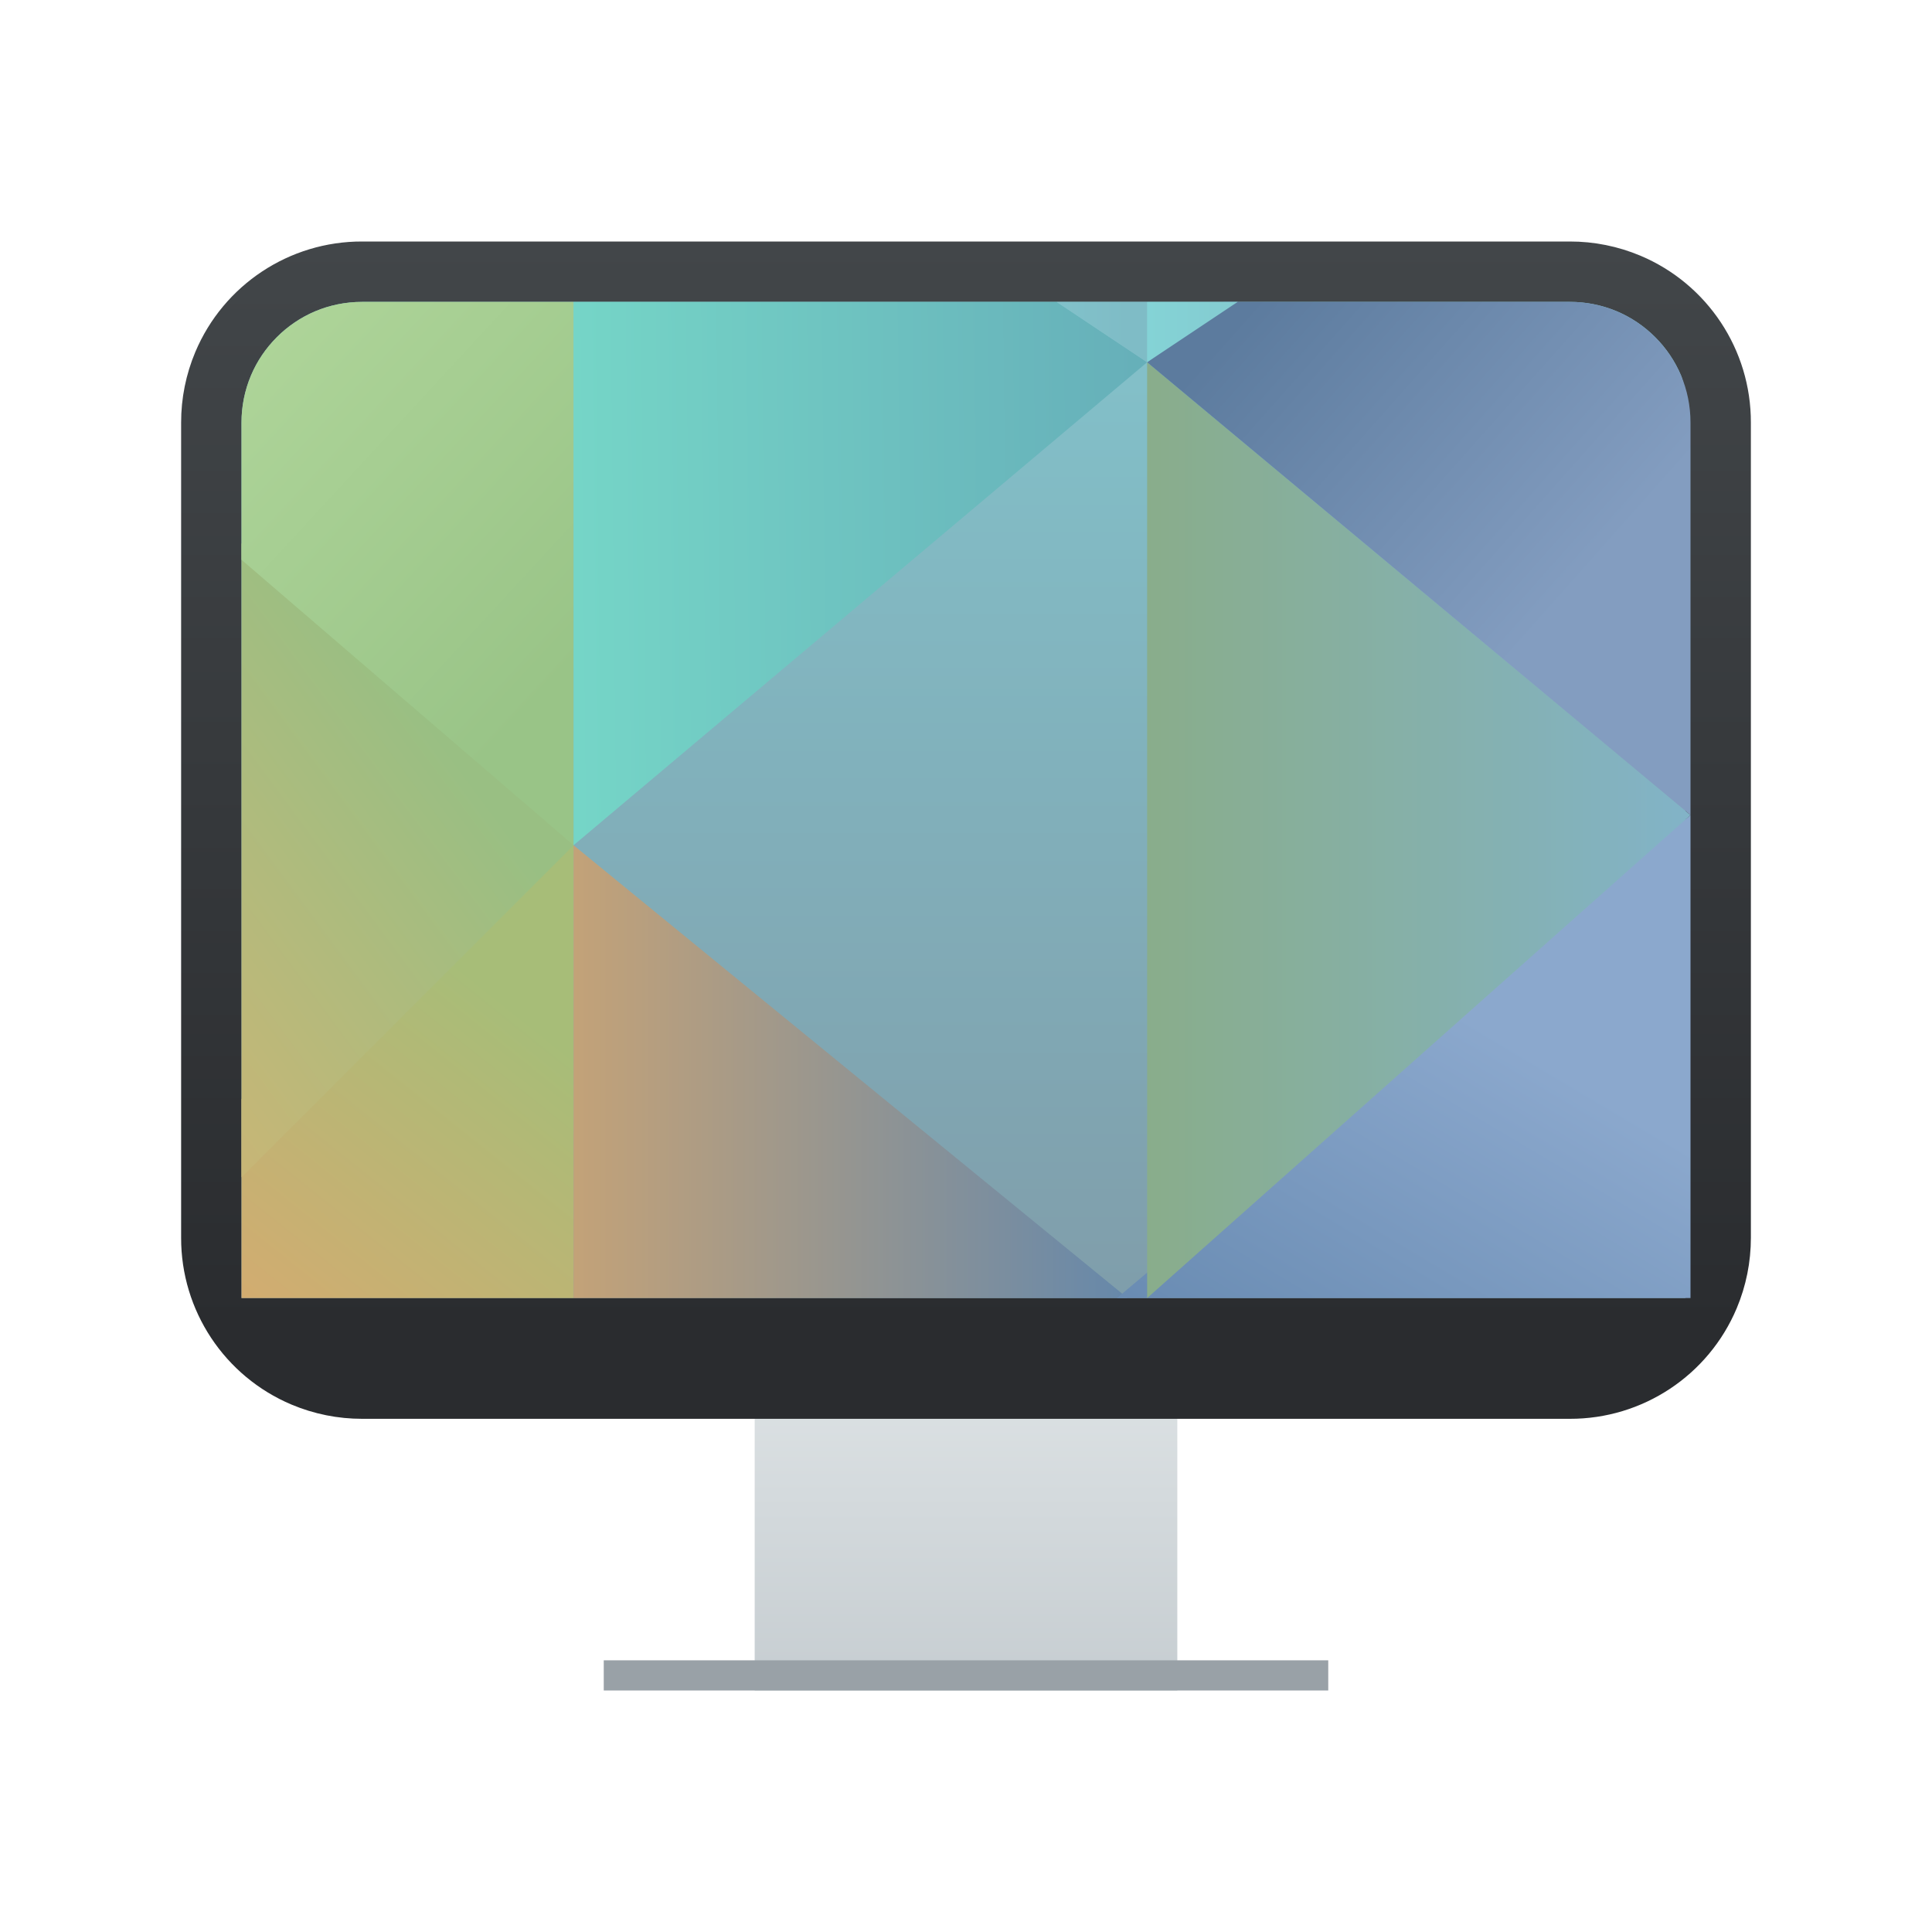
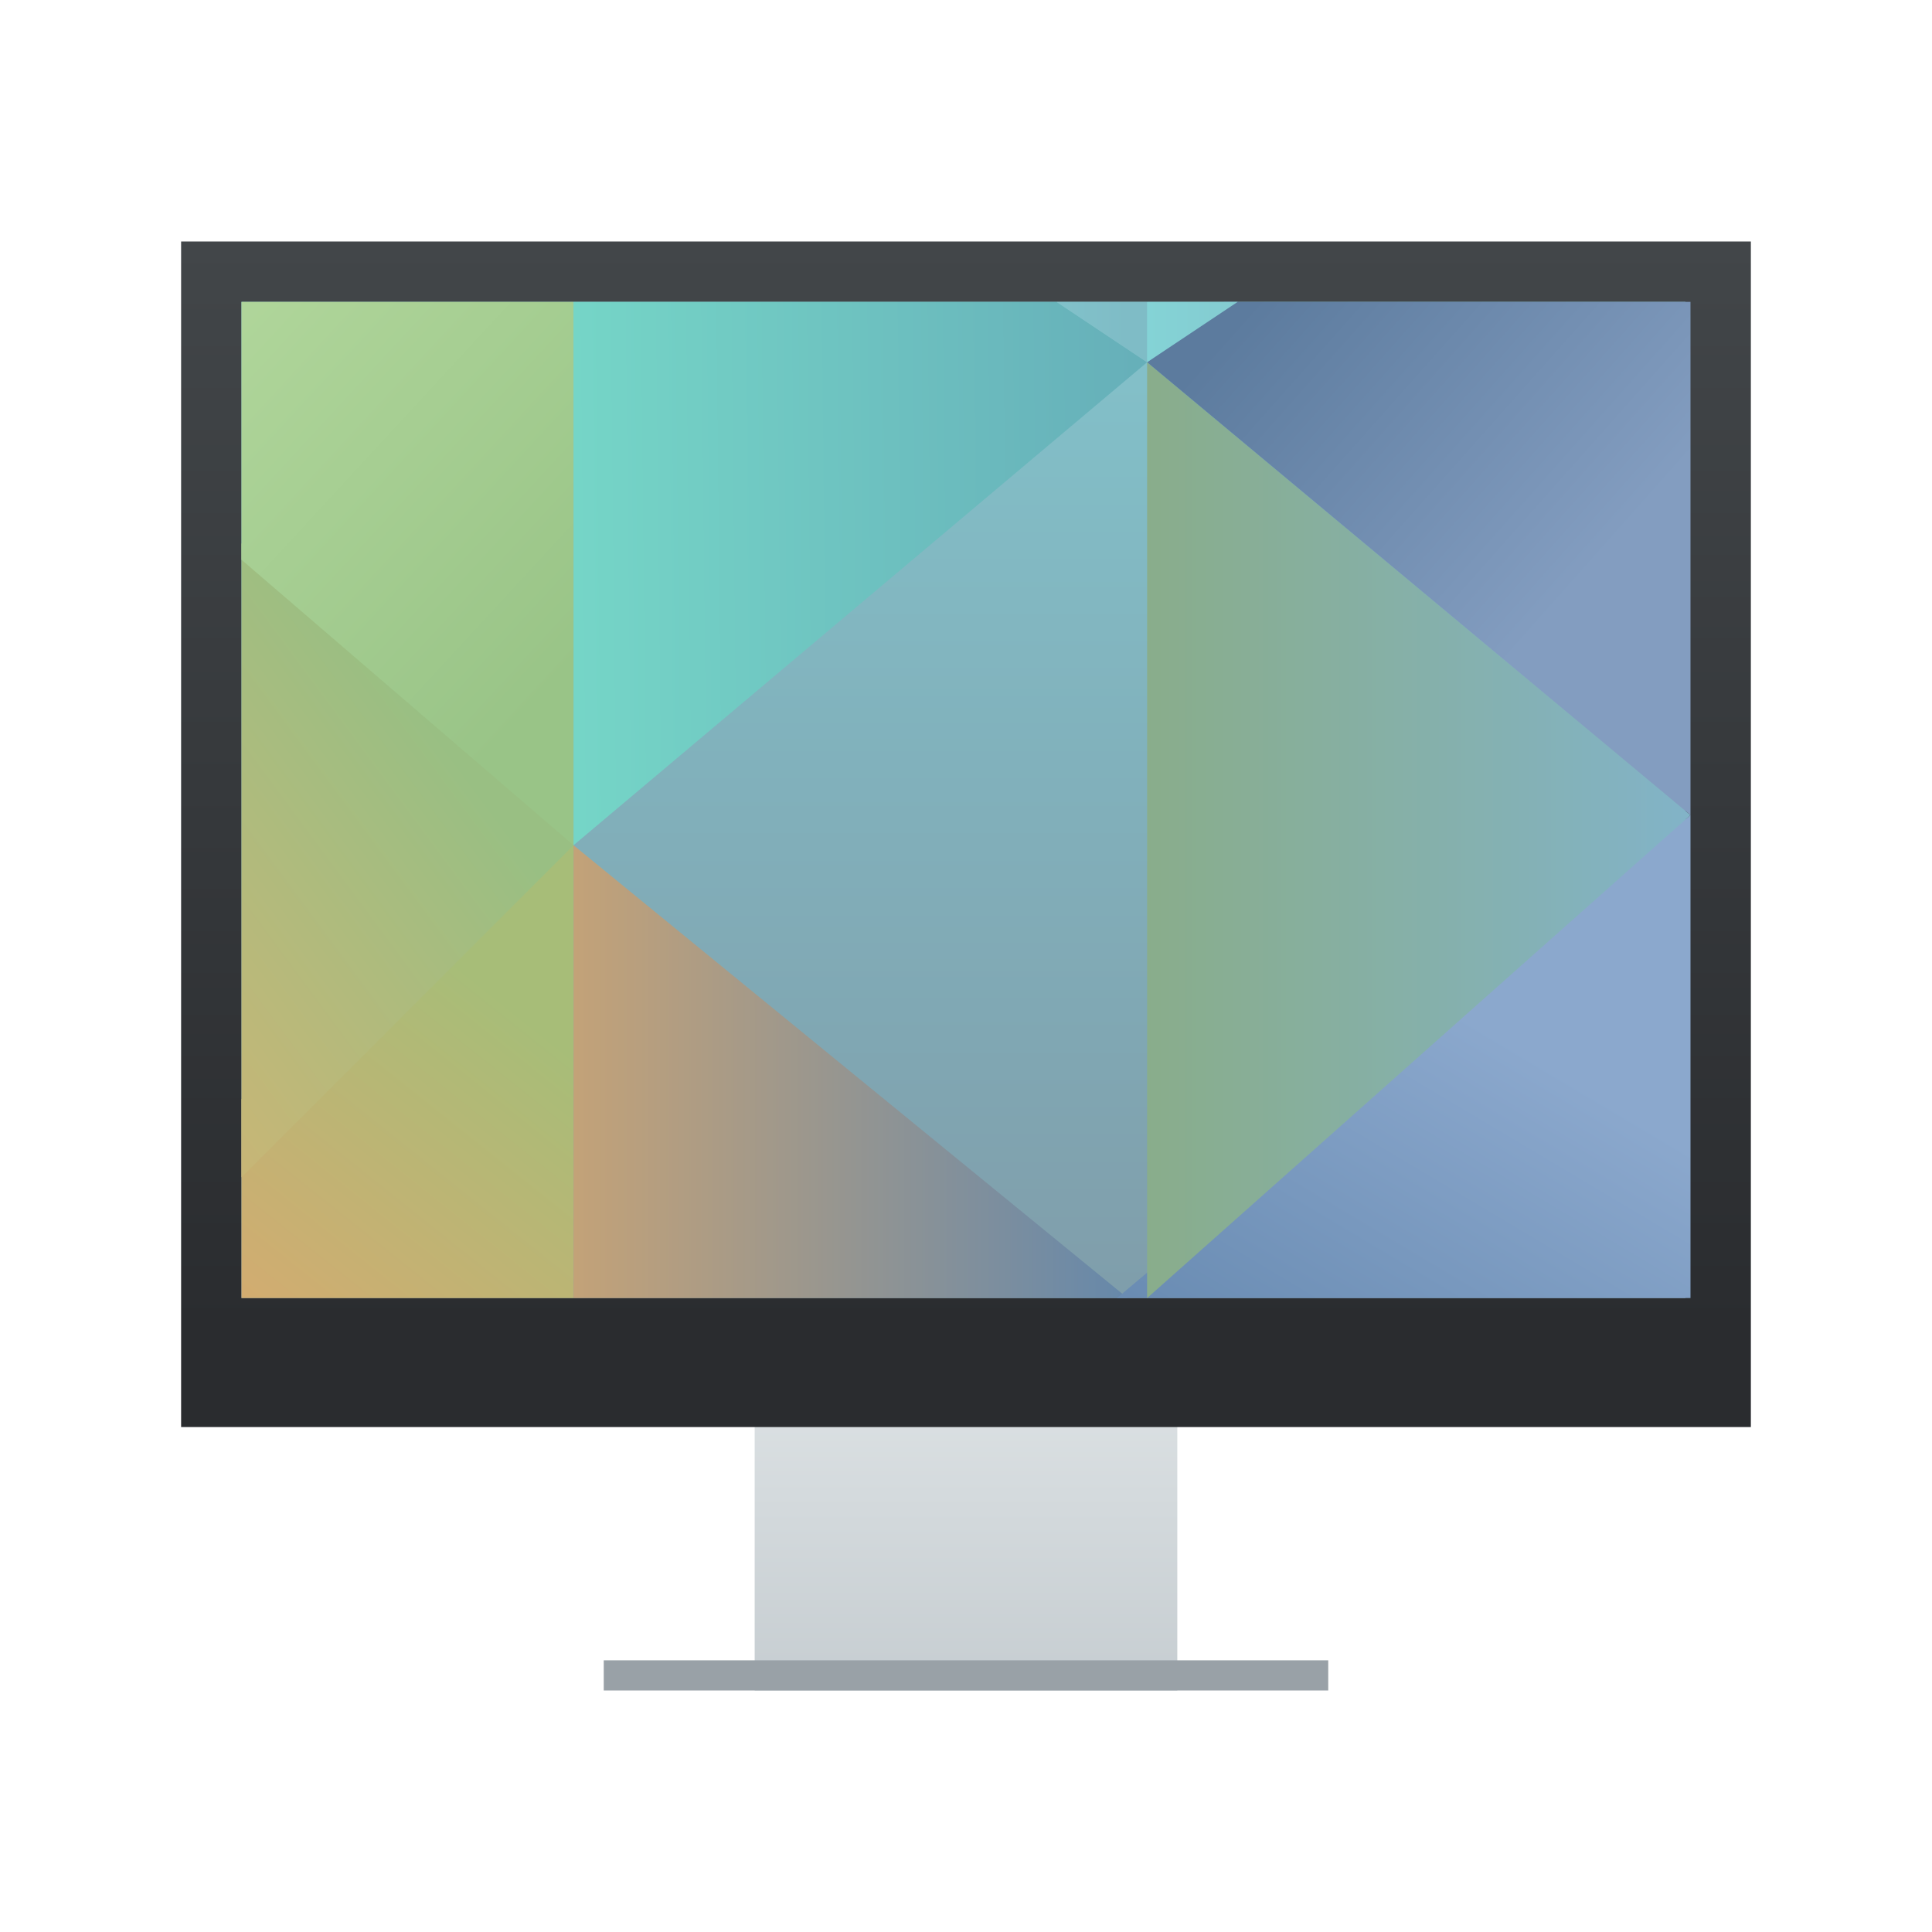
- <svg xmlns="http://www.w3.org/2000/svg" xmlns:xlink="http://www.w3.org/1999/xlink" width="64" height="64" version="1.1" id="svg110">
-   <defs id="defs80">
-     <linearGradient id="a">
-       <stop stop-color="#2a2c2f" id="stop2" />
-       <stop offset="1" stop-color="#424649" id="stop4" />
+ <svg xmlns="http://www.w3.org/2000/svg" xmlns:xlink="http://www.w3.org/1999/xlink" width="64" version="1.1" height="64">
+   <defs id="defs5455">
+     <linearGradient id="linearGradient4159">
+       <stop style="stop-color:#2a2c2f" id="stop4161" />
+       <stop offset="1" style="stop-color:#424649" id="stop4163" />
    </linearGradient>
-     <linearGradient id="o" xlink:href="#a" y1="536.798" y2="503.798" gradientUnits="userSpaceOnUse" x2="0" gradientTransform="matrix(1.08333,0,0,1.0909,-410.619,-541.598)" />
-     <linearGradient id="n" xlink:href="#b" y1="547.798" y2="536.798" gradientUnits="userSpaceOnUse" x2="0" gradientTransform="matrix(1.16667,0,0,1.0909,-444.667,-541.598)" />
-     <linearGradient id="b">
-       <stop stop-color="#c6cdd1" id="stop9" />
-       <stop offset="1" stop-color="#e0e5e7" id="stop11" />
+     <linearGradient id="linearGradient4250" xlink:href="#linearGradient4159" y1="536.798" y2="503.798" gradientUnits="userSpaceOnUse" x2="0" gradientTransform="matrix(1.083333 0 0 1.090909 -34.04753 -49.79991)" />
+     <linearGradient id="linearGradient4272" xlink:href="#linearGradient4303" y1="547.798" y2="536.798" gradientUnits="userSpaceOnUse" x2="0" gradientTransform="matrix(1.166667 0 0 1.090909 -68.09551 -49.79991)" />
+     <linearGradient id="linearGradient4303">
+       <stop style="stop-color:#c6cdd1" id="stop4305" />
+       <stop offset="1" style="stop-color:#e0e5e7" id="stop4307" />
    </linearGradient>
-     <linearGradient id="m">
-       <stop stop-color="#7e8f9e" id="stop14" />
-       <stop offset="1" stop-color="#84ced5" id="stop16" />
+     <linearGradient id="linearGradient4591">
+       <stop style="stop-color:#7e8f9e" id="stop4593" />
+       <stop offset="1" style="stop-color:#84ced5" id="stop4595" />
    </linearGradient>
-     <linearGradient id="q" xlink:href="#c" y1="535.798" y2="522.798" x1="394.571" gradientUnits="userSpaceOnUse" x2="404.571" gradientTransform="matrix(1.1,0,0,1.14286,-426.028,-562.483)" />
-     <linearGradient id="c">
-       <stop stop-color="#e4a56d" id="stop20" />
-       <stop offset="1" stop-color="#a7bd78" id="stop22" />
+     <linearGradient id="linearGradient4597-5" xlink:href="#linearGradient4591" y1="541.798" y2="489.798" gradientUnits="userSpaceOnUse" x2="0" gradientTransform="matrix(1.087108 0 0 1.1 -44.37026 -47.97991)" />
+     <linearGradient id="linearGradient4681" xlink:href="#linearGradient4675" y1="535.798" y2="522.798" x1="394.571" gradientUnits="userSpaceOnUse" x2="404.571" gradientTransform="matrix(1.1 0 0 1.142856 -49.45702 -70.68505)" />
+     <linearGradient id="linearGradient4675">
+       <stop style="stop-color:#e4a56d" id="stop4677" />
+       <stop offset="1" style="stop-color:#a7bd78" id="stop4679" />
    </linearGradient>
-     <linearGradient id="r" xlink:href="#d" x1="404.571" gradientUnits="userSpaceOnUse" x2="421.571" gradientTransform="matrix(1.07952,0,0,1.14286,-417.744,-562.483)" />
-     <linearGradient id="d">
-       <stop stop-color="#c3a278" id="stop26" />
-       <stop offset="1" stop-color="#68a" id="stop28" />
+     <linearGradient id="linearGradient4689" xlink:href="#linearGradient4683" x1="404.571" gradientUnits="userSpaceOnUse" x2="421.571" gradientTransform="matrix(1.079524 0 0 1.142857 -41.17329 -70.68516)" />
+     <linearGradient id="linearGradient4683">
+       <stop style="stop-color:#c3a278" id="stop4685" />
+       <stop offset="1" style="stop-color:#6688aa" id="stop4687" />
    </linearGradient>
-     <linearGradient id="s" xlink:href="#e" y1="536.798" y2="524.798" x1="430.571" gradientUnits="userSpaceOnUse" x2="437.5" gradientTransform="matrix(1.1078,0,0,1.14286,-430.02,-562.483)" />
-     <linearGradient id="e">
-       <stop stop-color="#6588af" id="stop32" />
-       <stop offset="1" stop-color="#8ba8cd" id="stop34" />
+     <linearGradient id="linearGradient4728" xlink:href="#linearGradient4722" y1="536.798" y2="524.798" x1="430.571" gradientUnits="userSpaceOnUse" x2="437.5" gradientTransform="matrix(1.107808 0 0 1.142856 -53.44897 -70.68506)" />
+     <linearGradient id="linearGradient4722">
+       <stop style="stop-color:#6588af" id="stop4724" />
+       <stop offset="1" style="stop-color:#8ba8cd" id="stop4726" />
    </linearGradient>
-     <linearGradient id="t" xlink:href="#f" x1="421.571" gradientUnits="userSpaceOnUse" x2="438.571" gradientTransform="matrix(1.04899,0,0,1.1,-404.222,-539.778)" />
-     <linearGradient id="f">
-       <stop stop-color="#89ad8b" id="stop38" />
-       <stop offset="1" stop-color="#82b3c7" id="stop40" />
+     <linearGradient id="linearGradient4840" xlink:href="#linearGradient4834" x1="421.571" gradientUnits="userSpaceOnUse" x2="438.571" gradientTransform="matrix(1.048986 0 0 1.1 -27.65097 -47.97991)" />
+     <linearGradient id="linearGradient4834">
+       <stop style="stop-color:#89ad8b" id="stop4836" />
+       <stop offset="1" style="stop-color:#82b3c7" id="stop4838" />
    </linearGradient>
-     <linearGradient id="u" xlink:href="#g" y1="525.798" y2="513.798" x1="387.571" gradientUnits="userSpaceOnUse" x2="401.571" gradientTransform="matrix(1.1,0,0,1.27514,-426.028,-629.216)" />
-     <linearGradient id="g">
-       <stop stop-color="#e1b16f" id="stop44" />
-       <stop offset="1" stop-color="#99bf83" id="stop46" />
+     <linearGradient id="linearGradient4784" xlink:href="#linearGradient4778" y1="525.798" y2="513.798" x1="387.571" gradientUnits="userSpaceOnUse" x2="401.571" gradientTransform="matrix(1.1 0 0 1.275143 -49.45702 -137.418)" />
+     <linearGradient id="linearGradient4778">
+       <stop style="stop-color:#e1b16f" id="stop4780" />
+       <stop offset="1" style="stop-color:#99bf83" id="stop4782" />
    </linearGradient>
-     <linearGradient id="v" xlink:href="#h" y1="510.798" y2="498.798" x1="404.571" gradientUnits="userSpaceOnUse" x2="391.571" gradientTransform="matrix(1.1,0,0,1.1,-426.028,-539.778)" />
-     <linearGradient id="h">
-       <stop stop-color="#99c487" id="stop50" />
-       <stop offset="1" stop-color="#b4d99e" id="stop52" />
+     <linearGradient id="linearGradient4792" xlink:href="#linearGradient4786" y1="510.798" y2="498.798" x1="404.571" gradientUnits="userSpaceOnUse" x2="391.571" gradientTransform="matrix(1.1 0 0 1.1 -49.45702 -47.97991)" />
+     <linearGradient id="linearGradient4786">
+       <stop style="stop-color:#99c487" id="stop4788" />
+       <stop offset="1" style="stop-color:#b4d99e" id="stop4790" />
    </linearGradient>
-     <linearGradient id="w" xlink:href="#i" y1="501.798" y2="501.616" x1="404.571" gradientUnits="userSpaceOnUse" x2="421.571" gradientTransform="matrix(1.11765,0,0,1.1,-433.168,-539.778)" />
-     <linearGradient id="i">
-       <stop stop-color="#75d5c7" id="stop56" />
-       <stop offset="1" stop-color="#66afb9" id="stop58" />
+     <linearGradient id="linearGradient4808" xlink:href="#linearGradient4802" y1="501.798" y2="501.616" x1="404.571" gradientUnits="userSpaceOnUse" x2="421.571" gradientTransform="matrix(1.117647 0 0 1.1 -56.59659 -47.97991)" />
+     <linearGradient id="linearGradient4802">
+       <stop style="stop-color:#75d5c7" id="stop4804" />
+       <stop offset="1" style="stop-color:#66afb9" id="stop4806" />
    </linearGradient>
-     <linearGradient id="x" xlink:href="#j" y1="495.798" y2="504.798" x1="428.571" gradientUnits="userSpaceOnUse" x2="438.571" gradientTransform="matrix(1.04899,0,0,1.0625,-404.222,-521.036)" />
-     <linearGradient id="j">
-       <stop stop-color="#5c7b9e" id="stop62" />
-       <stop offset="1" stop-color="#839dc0" id="stop64" />
+     <linearGradient id="linearGradient4776" xlink:href="#linearGradient4770" y1="495.798" y2="504.798" x1="428.571" gradientUnits="userSpaceOnUse" x2="438.571" gradientTransform="matrix(1.048985 0 0 1.062501 -27.65071 -29.23788)" />
+     <linearGradient id="linearGradient4770">
+       <stop style="stop-color:#5c7b9e" id="stop4772" />
+       <stop offset="1" style="stop-color:#839dc0" id="stop4774" />
    </linearGradient>
-     <linearGradient id="y" xlink:href="#k" x1="421.571" gradientUnits="userSpaceOnUse" x2="406.571" gradientTransform="matrix(1.0871,0,0,1.1,-420.941,-539.778)" />
-     <linearGradient id="k">
-       <stop stop-color="#7fbcc6" id="stop68" />
-       <stop offset="1" stop-color="#8ee4e3" id="stop70" />
+     <linearGradient id="linearGradient4816" xlink:href="#linearGradient4810" x1="421.571" gradientUnits="userSpaceOnUse" x2="406.571" gradientTransform="matrix(1.087108 0 0 1.1 -44.37026 -47.97991)" />
+     <linearGradient id="linearGradient4810">
+       <stop style="stop-color:#7fbcc6" id="stop4812" />
+       <stop offset="1" style="stop-color:#8ee4e3" id="stop4814" />
    </linearGradient>
-     <linearGradient id="z" xlink:href="#l" x1="421.571" gradientUnits="userSpaceOnUse" x2="436.571" gradientTransform="matrix(1.0871,0,0,1.1,-420.941,-539.778)" />
-     <linearGradient id="l">
-       <stop stop-color="#84d5d7" id="stop74" />
-       <stop offset="1" stop-color="#84a8ba" id="stop76" />
+     <linearGradient id="linearGradient4824" xlink:href="#linearGradient4818" x1="421.571" gradientUnits="userSpaceOnUse" x2="436.571" gradientTransform="matrix(1.087108 0 0 1.1 -44.37026 -47.97991)" />
+     <linearGradient id="linearGradient4818">
+       <stop style="stop-color:#84d5d7" id="stop4820" />
+       <stop offset="1" style="stop-color:#84a8ba" id="stop4822" />
    </linearGradient>
-     <linearGradient xlink:href="#m" id="p" gradientUnits="userSpaceOnUse" gradientTransform="matrix(1.0871,0,0,1.1,-420.941,-539.778)" y1="541.798" x2="0" y2="489.798" />
  </defs>
-   <path d="M 25,44 V 56 H 39 V 44 Z" id="path82" style="fill:url(#n)" />
-   <path d="M 12,8 A 5.983,5.983 0 0 0 6.47,11.66 6.01,6.01 0 0 0 6,14 V 41 A 5.983,5.983 0 0 0 9.66,46.53 6.01,6.01 0 0 0 12,47 H 52 A 5.983,5.983 0 0 0 57.53,43.34 6.01,6.01 0 0 0 58,41 V 14 A 5.983,5.983 0 0 0 54.34,8.47 6.01,6.01 0 0 0 52,8 Z" id="path84" style="fill:url(#o)" />
-   <path d="m 12,10 c -0.554,0 -1.081,0.11 -1.56,0.312 A 3.989,3.989 0 0 0 9.17,11.17 C 8.809,11.531 8.515,11.96 8.313,12.44 A 4.008,4.008 0 0 0 8,14 V 43 H 55.832 V 13.162 c -0.052,-0.24 -0.05,-0.5 -0.144,-0.723 A 3.989,3.989 0 0 0 54.831,11.169 3.989,3.989 0 0 0 53.561,10.312 4.009,4.009 0 0 0 52.001,10 Z" id="path86" style="fill:url(#p)" />
-   <path d="M 19,27 8,36.41 V 43 h 11 z" id="path88" style="fill:url(#q);fill-rule:evenodd" />
-   <path d="M 19,28 V 43 H 37.352 Z" id="path90" style="fill:url(#r);fill-rule:evenodd" />
-   <path d="M 56,27 37,43 h 19 z" id="path92" style="fill:url(#s);fill-rule:evenodd" />
-   <path d="M 38,36.4 V 12 L 56,27 38,43 Z" id="path94" style="fill:url(#t);fill-rule:evenodd" />
-   <path d="M 8,18 V 39 L 19,28 Z" id="path96" style="fill:url(#u);fill-rule:evenodd" />
-   <path d="m 12,10 c -0.554,0 -1.081,0.11 -1.56,0.312 A 3.989,3.989 0 0 0 9.17,11.17 C 8.809,11.531 8.515,11.96 8.313,12.44 A 4.008,4.008 0 0 0 8,14 v 4.543 L 19,28 V 10 Z" id="path98" style="fill:url(#v);fill-rule:evenodd" />
-   <path d="M 19,10 V 28 L 38,12 35,10 Z" id="path100" style="fill:url(#w);fill-rule:evenodd" />
-   <path d="M 56,27 V 14 c 0,-0.554 -0.11,-1.082 -0.313,-1.56 A 3.989,3.989 0 0 0 54.83,11.17 3.989,3.989 0 0 0 53.56,10.313 4.008,4.008 0 0 0 52,10 H 40.549 L 38,12 Z" id="path102" style="fill:url(#x);fill-rule:evenodd" />
-   <path d="m 35,10 3,2 v -2 z" id="path104" style="fill:url(#y);fill-rule:evenodd" />
-   <path d="m 38,10 v 2 l 3,-2 z" id="path106" style="fill:url(#z);fill-rule:evenodd" />
-   <path d="m 20,55 h 24 v 1 H 20 Z" id="path108" style="fill:#99a1a7" />
+   <g id="layer1" transform="matrix(1 0 0 1 -376.5714 -491.798)">
+     <path style="stroke-opacity:0.55;fill:url(#linearGradient4272);stroke-width:2.8" id="rect4254" d="m 401.571,535.798 0,7.636 0,2.182 0,2.182 14,0 0,-2.182 0,-2.182 0,-7.636 z" />
+     <rect width="52" x="382.571" y="499.798" height="39.273" style="stroke-opacity:0.55;fill:url(#linearGradient4250);stroke-width:2.8" id="rect4173" />
+     <path style="fill:url(#linearGradient4597-5)" id="path4589-5" d="m 384.571,501.798 0,33 47.833,0 0,-33 -47.833,0 z" />
+     <path style="fill:url(#linearGradient4681);fill-rule:evenodd" id="path4476-9" d="m 395.571,518.798 -11,9.411 0,6.589 11,0 0,-16 z" />
+     <path style="fill:url(#linearGradient4689);fill-rule:evenodd" id="path4478-4" d="m 395.571,519.798 0,15 18.352,0 z" />
+     <path style="fill:url(#linearGradient4728);fill-rule:evenodd" id="path4488-0-8" d="m 432.571,518.798 -19,16 19,10e-6 z" />
+     <path style="fill:url(#linearGradient4840);fill-rule:evenodd" id="path4188-3" d="m 414.571,528.198 0,-24.4 18,15 -18,16 z" />
+     <path style="fill:url(#linearGradient4784);fill-rule:evenodd" id="path4192-6" d="m 384.571,509.798 0,21 11,-11 z" />
+     <path style="fill:url(#linearGradient4792);fill-rule:evenodd" id="path4198-3" d="m 384.571,501.798 0,8.542 11,9.458 0,-7 0,-11 z" />
+     <path style="fill:url(#linearGradient4808);fill-rule:evenodd" id="path4200-1" d="m 395.571,501.798 0,11 0,7 19,-16 -3,-2 z" />
+     <path style="fill:url(#linearGradient4776);fill-rule:evenodd" id="path4202-1" d="m 417.12,501.798 -2.549,2 18,15 0,-6 0,-11 z" />
+     <path style="fill:url(#linearGradient4816);fill-rule:evenodd" id="path4206-9-2" d="m 411.571,501.798 3,2 0,-2 z" />
+     <path style="fill:url(#linearGradient4824);fill-rule:evenodd" id="path4208-1-1" d="m 414.571,501.798 0,2 3,-2 z" />
+     <rect width="24" x="396.571" y="546.798" height="1" style="stroke-opacity:0.55;fill:#99a1a7;stroke-width:2.8" id="rect4295" />
+   </g>
</svg>
